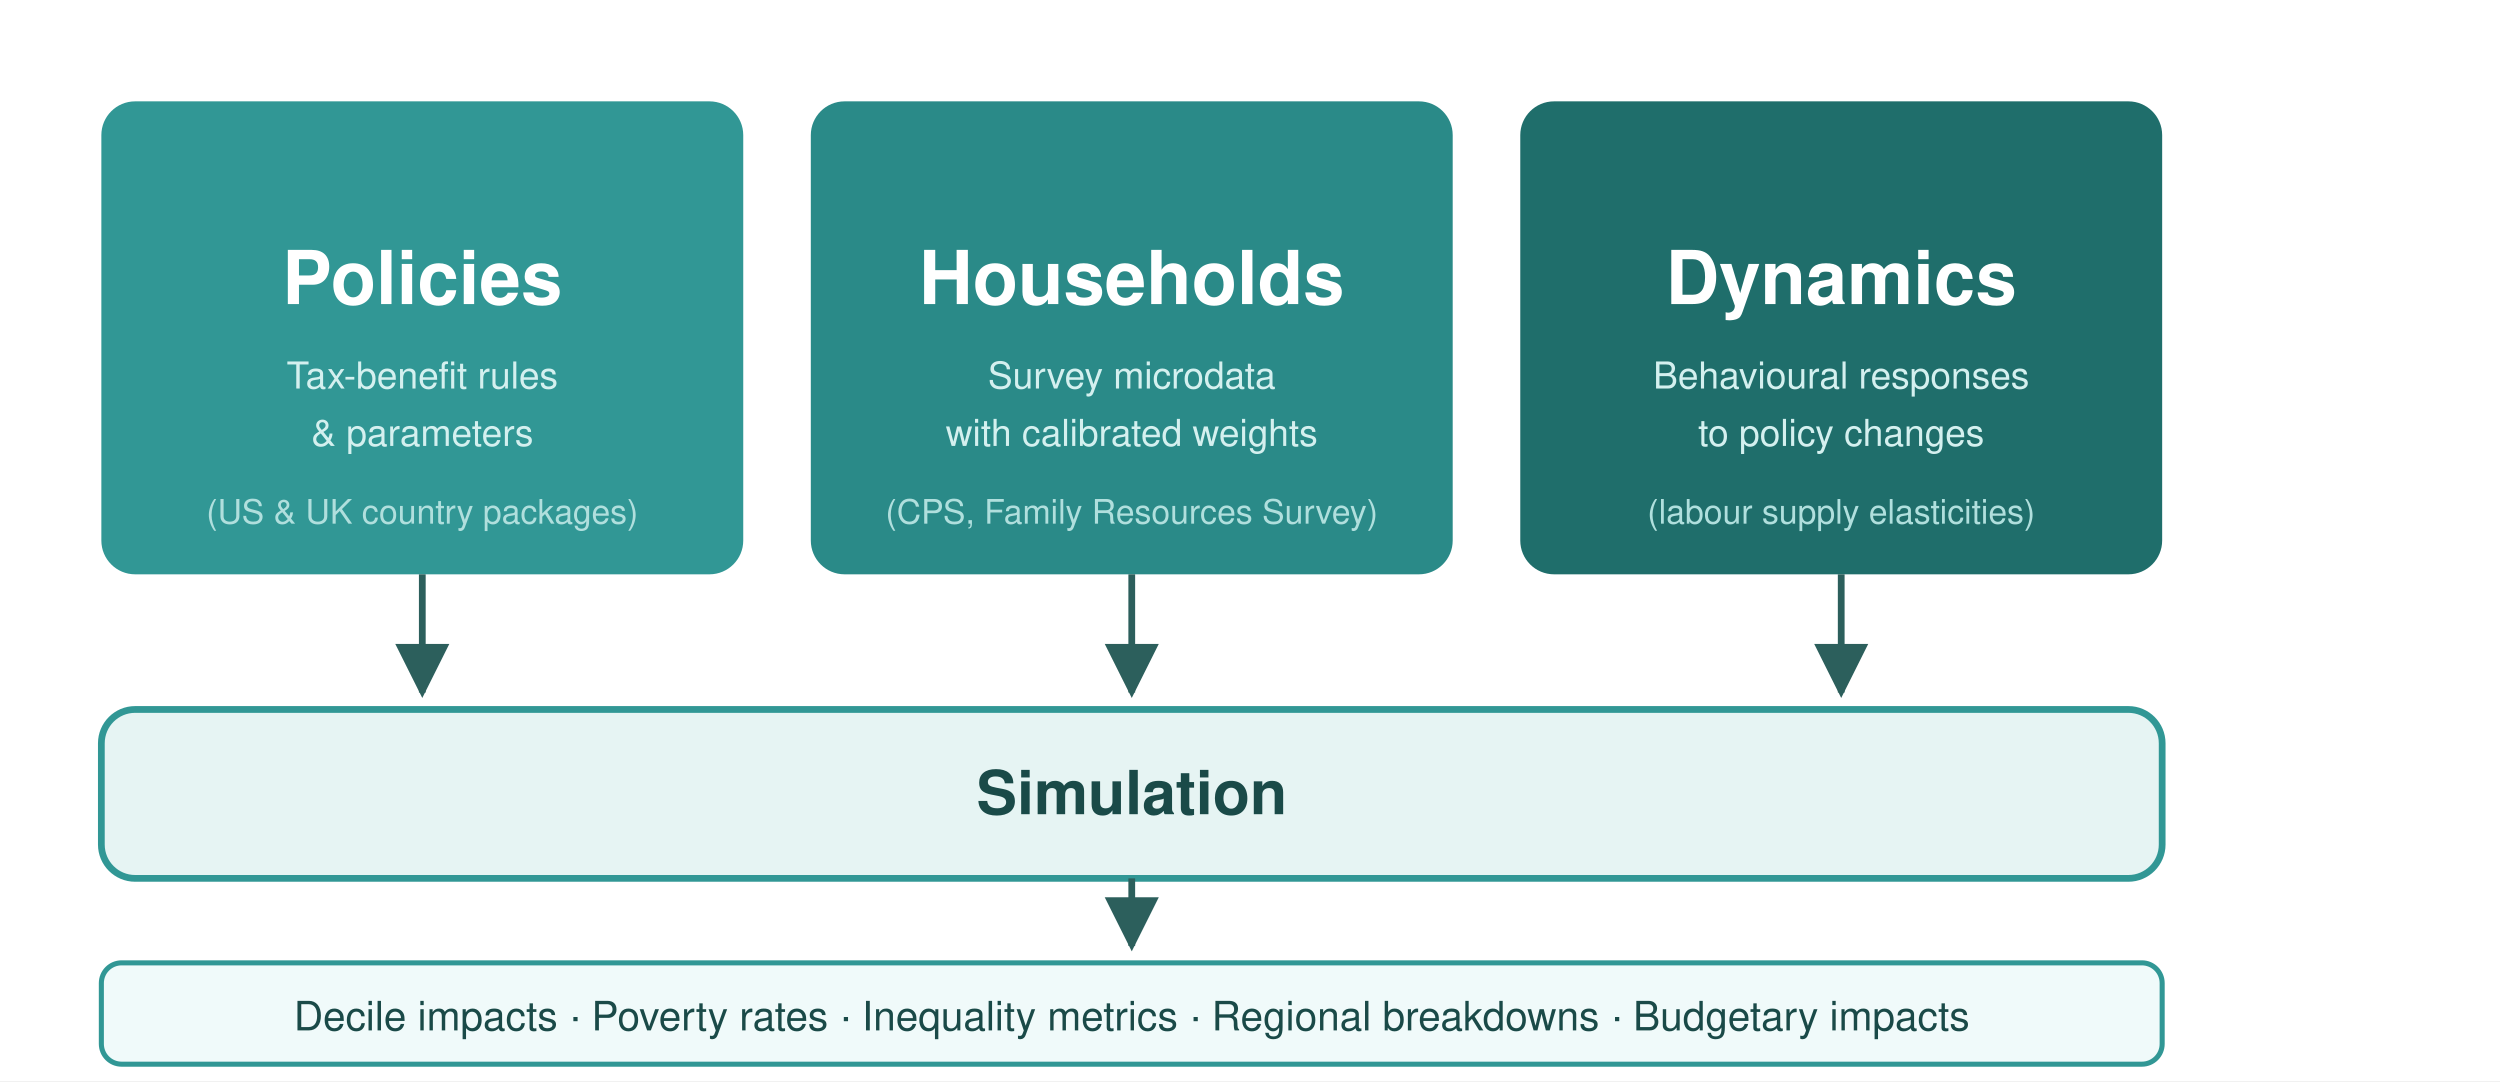
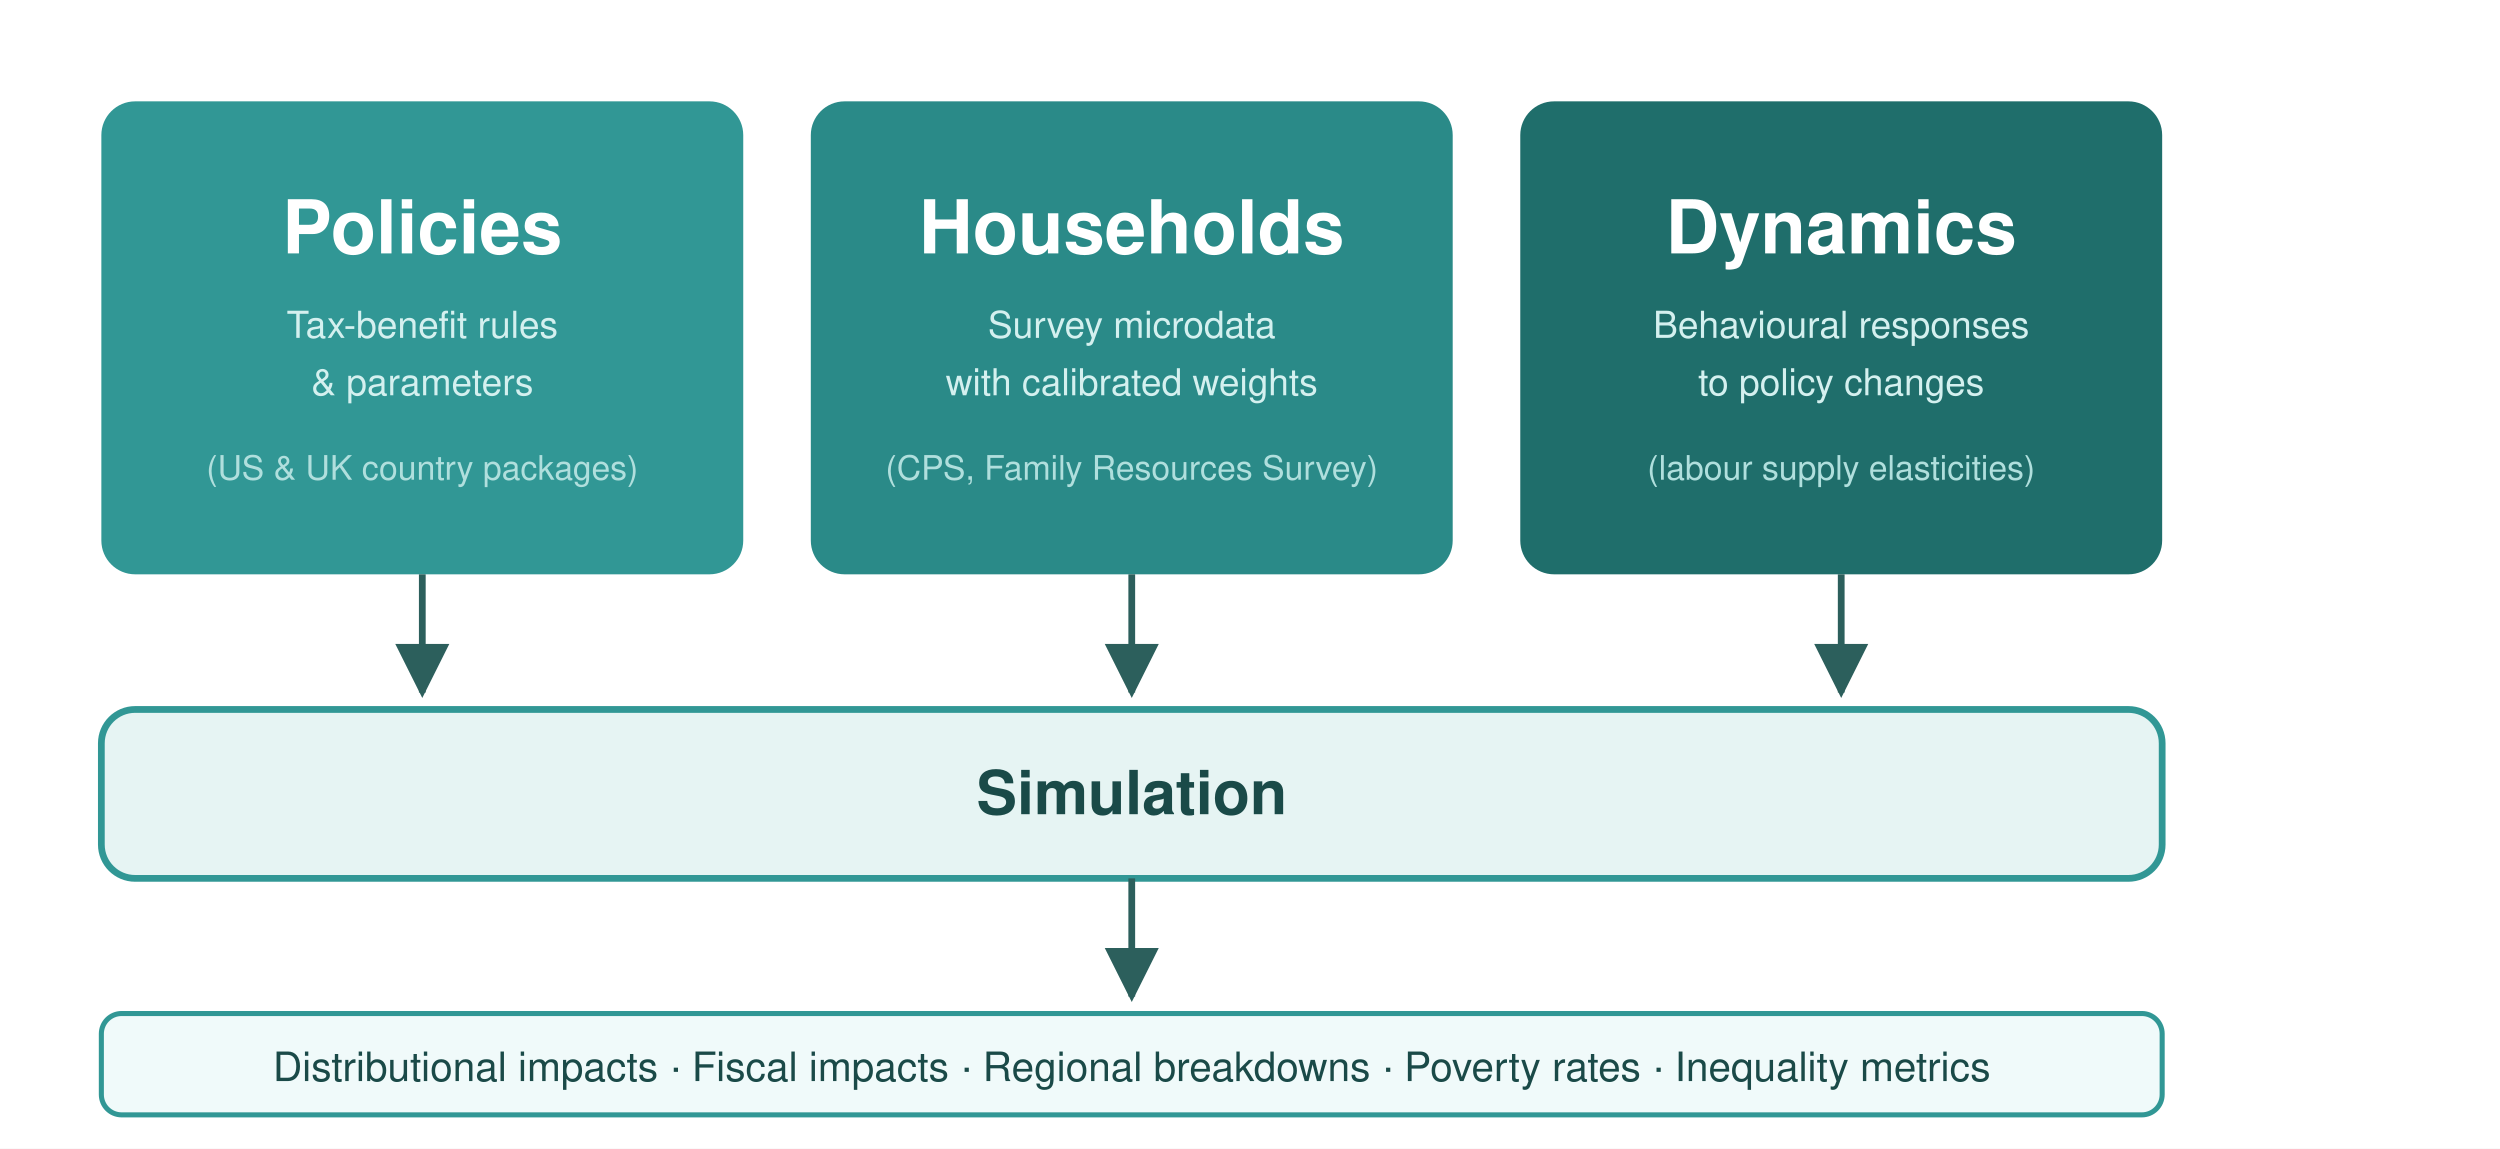
- <svg xmlns="http://www.w3.org/2000/svg" viewBox="0 0 740 320" font-family="Helvetica, Arial, sans-serif" font-size="13">
-   <rect width="740" height="320" fill="#fff" />
+ <svg xmlns="http://www.w3.org/2000/svg" viewBox="0 0 740 340" font-family="Helvetica, Arial, sans-serif" font-size="13">
+   <rect width="740" height="340" fill="#fff" />
  <defs>
    <marker id="arrow" viewBox="0 0 10 10" refX="9" refY="5" markerWidth="8" markerHeight="8" orient="auto-start-reverse">
      <path d="M 0 0 L 10 5 L 0 10 z" fill="#2c5f5c" />
    </marker>
  </defs>
  <rect x="30" y="30" width="190" height="140" rx="10" fill="#319795" />
-   <text x="125" y="90" text-anchor="middle" font-weight="bold" font-size="22" fill="#fff">Policies</text>
-   <text x="125" y="115" text-anchor="middle" font-size="11" fill="#d4f0ef">Tax-benefit rules</text>
-   <text x="125" y="132" text-anchor="middle" font-size="11" fill="#d4f0ef">&amp; parameters</text>
-   <text x="125" y="155" text-anchor="middle" font-size="10" fill="#b0dfdd">(US &amp; UK country packages)</text>
+   <text x="125" y="75" text-anchor="middle" font-weight="bold" font-size="22" fill="#fff">Policies</text>
+   <text x="125" y="100" text-anchor="middle" font-size="11" fill="#d4f0ef">Tax-benefit rules</text>
+   <text x="125" y="117" text-anchor="middle" font-size="11" fill="#d4f0ef">&amp; parameters</text>
+   <text x="125" y="142" text-anchor="middle" font-size="10" fill="#b0dfdd">(US &amp; UK country packages)</text>
  <rect x="240" y="30" width="190" height="140" rx="10" fill="#2a8a88" />
-   <text x="335" y="90" text-anchor="middle" font-weight="bold" font-size="22" fill="#fff">Households</text>
-   <text x="335" y="115" text-anchor="middle" font-size="11" fill="#d4f0ef">Survey microdata</text>
-   <text x="335" y="132" text-anchor="middle" font-size="11" fill="#d4f0ef">with calibrated weights</text>
-   <text x="335" y="155" text-anchor="middle" font-size="10" fill="#b0dfdd">(CPS, Family Resources Survey)</text>
+   <text x="335" y="75" text-anchor="middle" font-weight="bold" font-size="22" fill="#fff">Households</text>
+   <text x="335" y="100" text-anchor="middle" font-size="11" fill="#d4f0ef">Survey microdata</text>
+   <text x="335" y="117" text-anchor="middle" font-size="11" fill="#d4f0ef">with calibrated weights</text>
+   <text x="335" y="142" text-anchor="middle" font-size="10" fill="#b0dfdd">(CPS, Family Resources Survey)</text>
  <rect x="450" y="30" width="190" height="140" rx="10" fill="#1f6e6b" />
-   <text x="545" y="90" text-anchor="middle" font-weight="bold" font-size="22" fill="#fff">Dynamics</text>
-   <text x="545" y="115" text-anchor="middle" font-size="11" fill="#d4f0ef">Behavioural responses</text>
-   <text x="545" y="132" text-anchor="middle" font-size="11" fill="#d4f0ef">to policy changes</text>
-   <text x="545" y="155" text-anchor="middle" font-size="10" fill="#b0dfdd">(labour supply elasticities)</text>
+   <text x="545" y="75" text-anchor="middle" font-weight="bold" font-size="22" fill="#fff">Dynamics</text>
+   <text x="545" y="100" text-anchor="middle" font-size="11" fill="#d4f0ef">Behavioural responses</text>
+   <text x="545" y="117" text-anchor="middle" font-size="11" fill="#d4f0ef">to policy changes</text>
+   <text x="545" y="142" text-anchor="middle" font-size="10" fill="#b0dfdd">(labour supply elasticities)</text>
  <line x1="125" y1="170" x2="125" y2="205" stroke="#2c5f5c" stroke-width="2" marker-end="url(#arrow)" />
  <line x1="335" y1="170" x2="335" y2="205" stroke="#2c5f5c" stroke-width="2" marker-end="url(#arrow)" />
  <line x1="545" y1="170" x2="545" y2="205" stroke="#2c5f5c" stroke-width="2" marker-end="url(#arrow)" />
  <rect x="30" y="210" width="610" height="50" rx="10" fill="#e6f4f3" stroke="#319795" stroke-width="2" />
  <text x="335" y="241" text-anchor="middle" font-weight="bold" font-size="18" fill="#1a4a48">Simulation</text>
-   <line x1="335" y1="260" x2="335" y2="280" stroke="#2c5f5c" stroke-width="2" marker-end="url(#arrow)" />
-   <rect x="30" y="285" width="610" height="30" rx="6" fill="#f0fafa" stroke="#319795" stroke-width="1.5" />
-   <text x="335" y="305" text-anchor="middle" font-size="12" fill="#1a4a48">Decile impacts · Poverty rates · Inequality metrics · Regional breakdowns · Budgetary impacts</text>
+   <line x1="335" y1="260" x2="335" y2="295" stroke="#2c5f5c" stroke-width="2" marker-end="url(#arrow)" />
+   <rect x="30" y="300" width="610" height="30" rx="6" fill="#f0fafa" stroke="#319795" stroke-width="1.5" />
+   <text x="335" y="320" text-anchor="middle" font-size="12" fill="#1a4a48">Distributional impacts · Fiscal impacts · Regional breakdowns · Poverty rates · Inequality metrics</text>
</svg>
